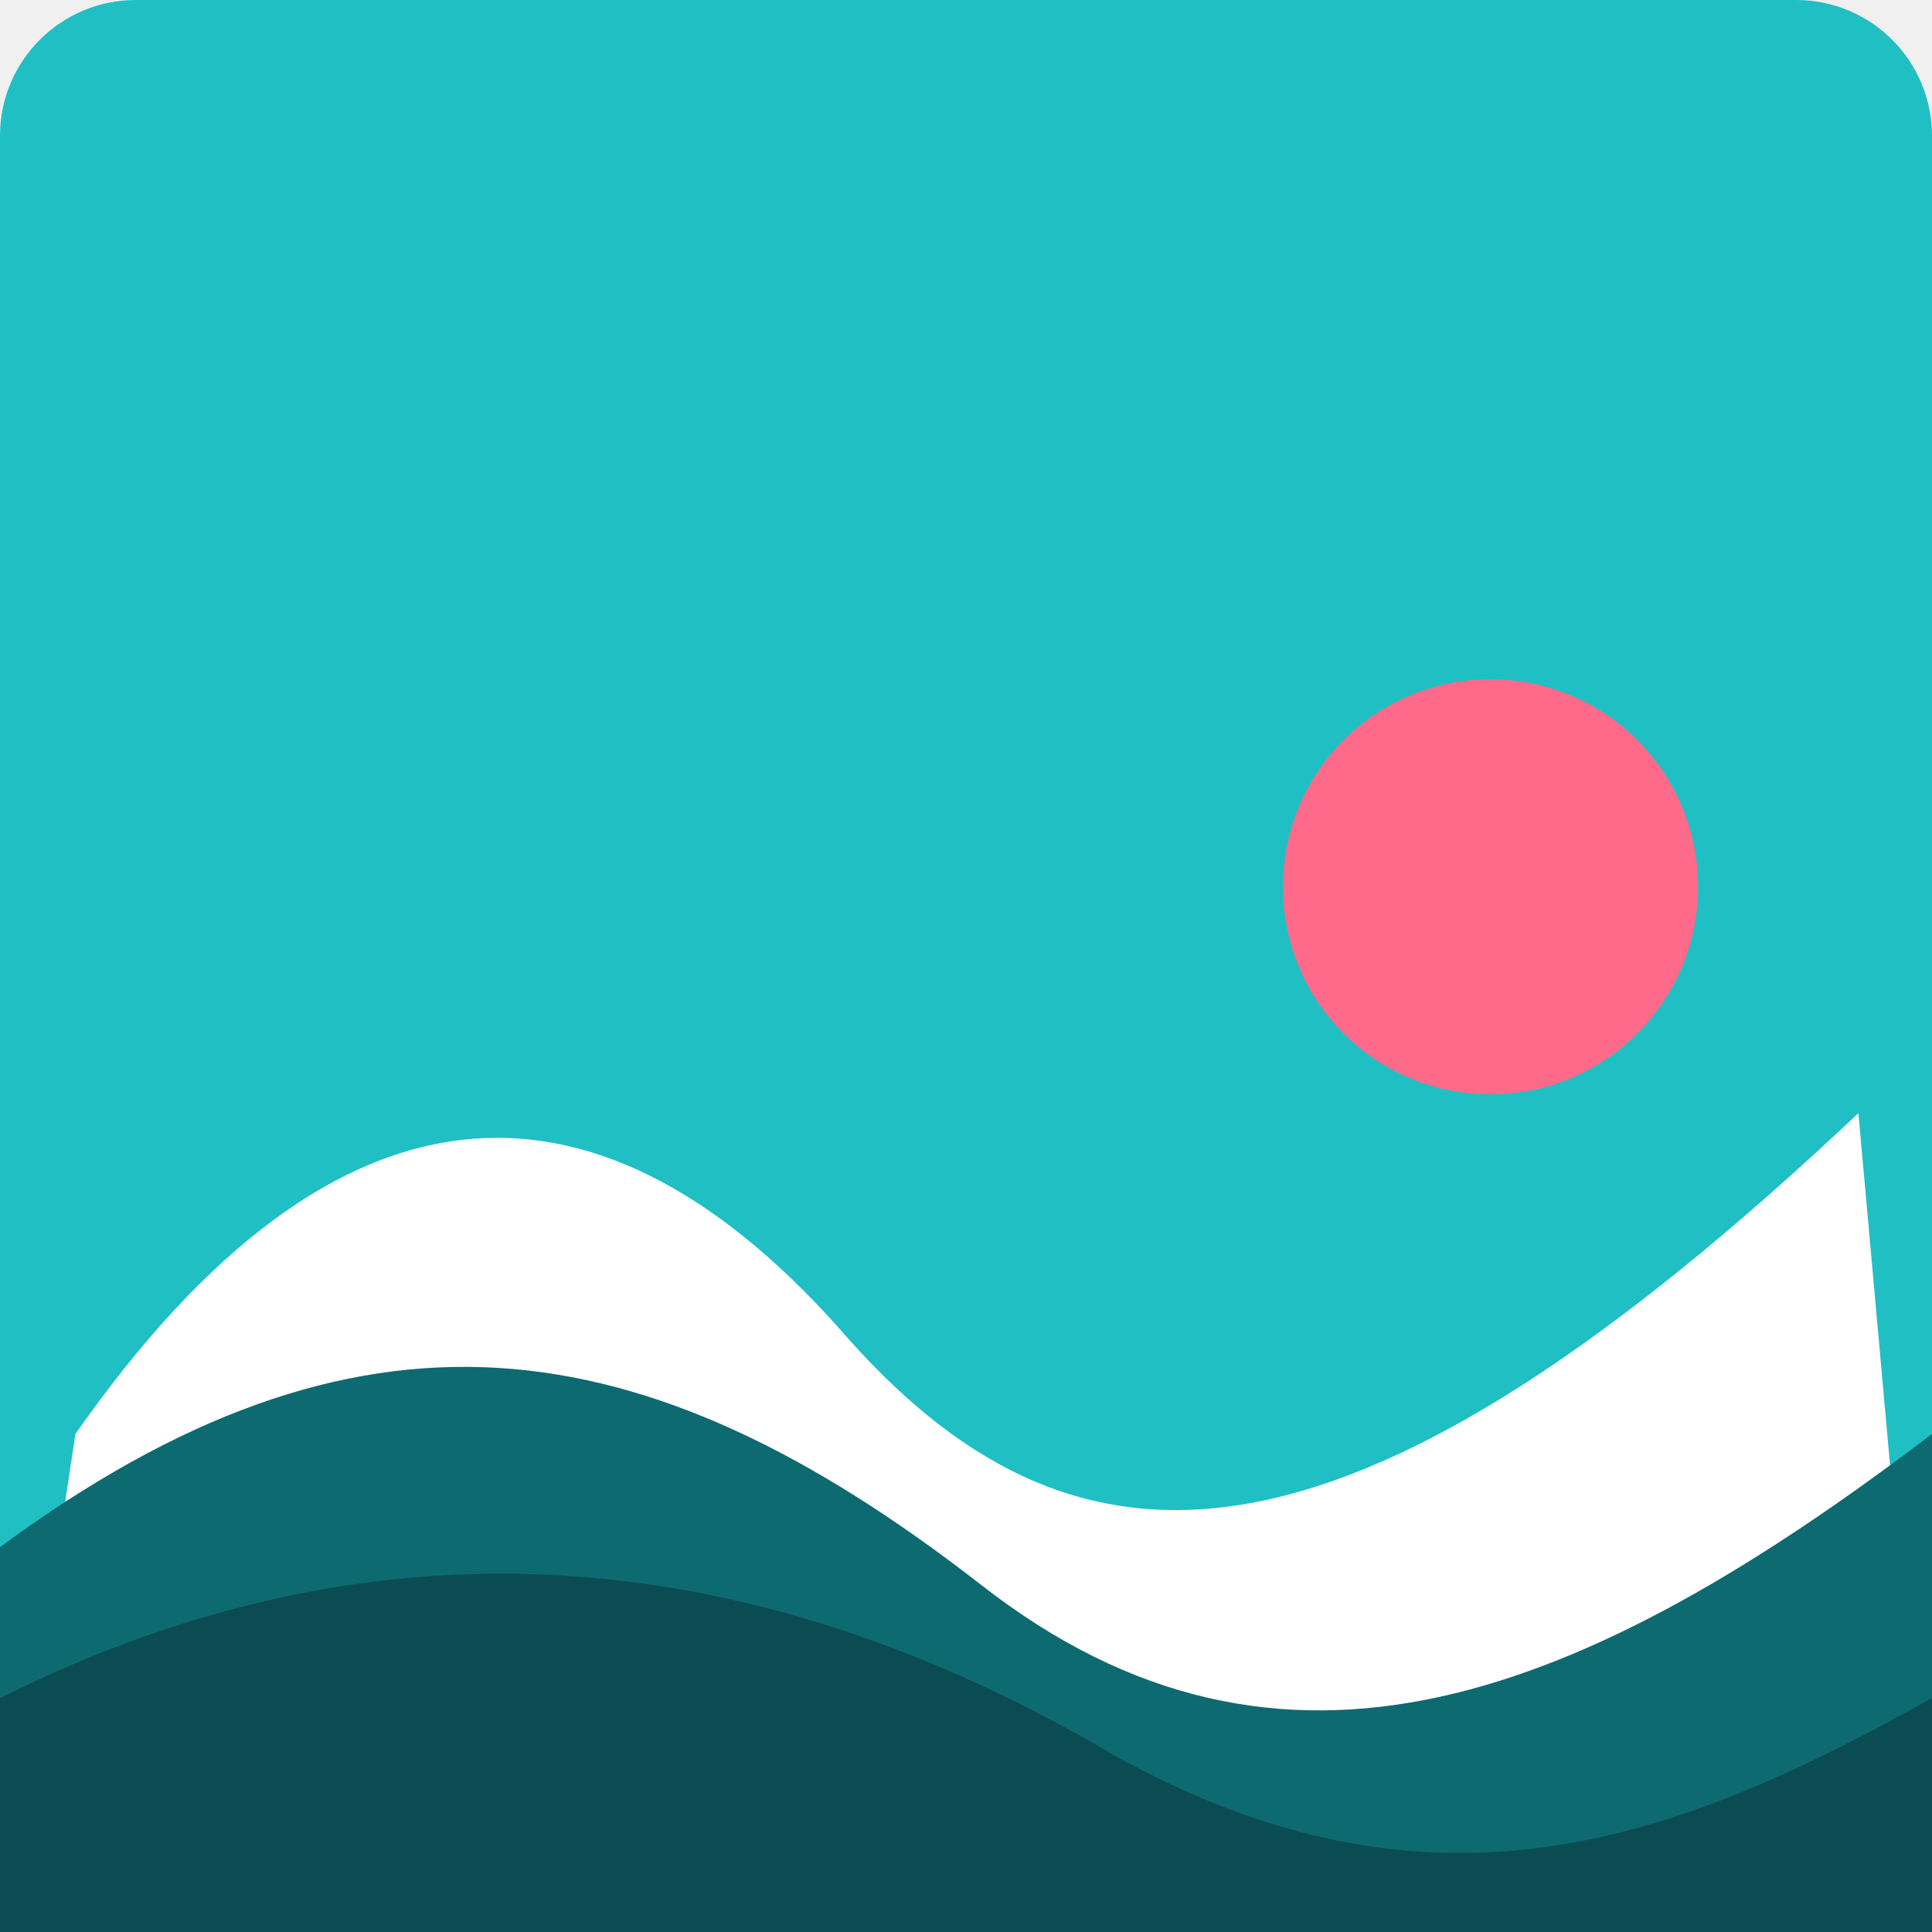
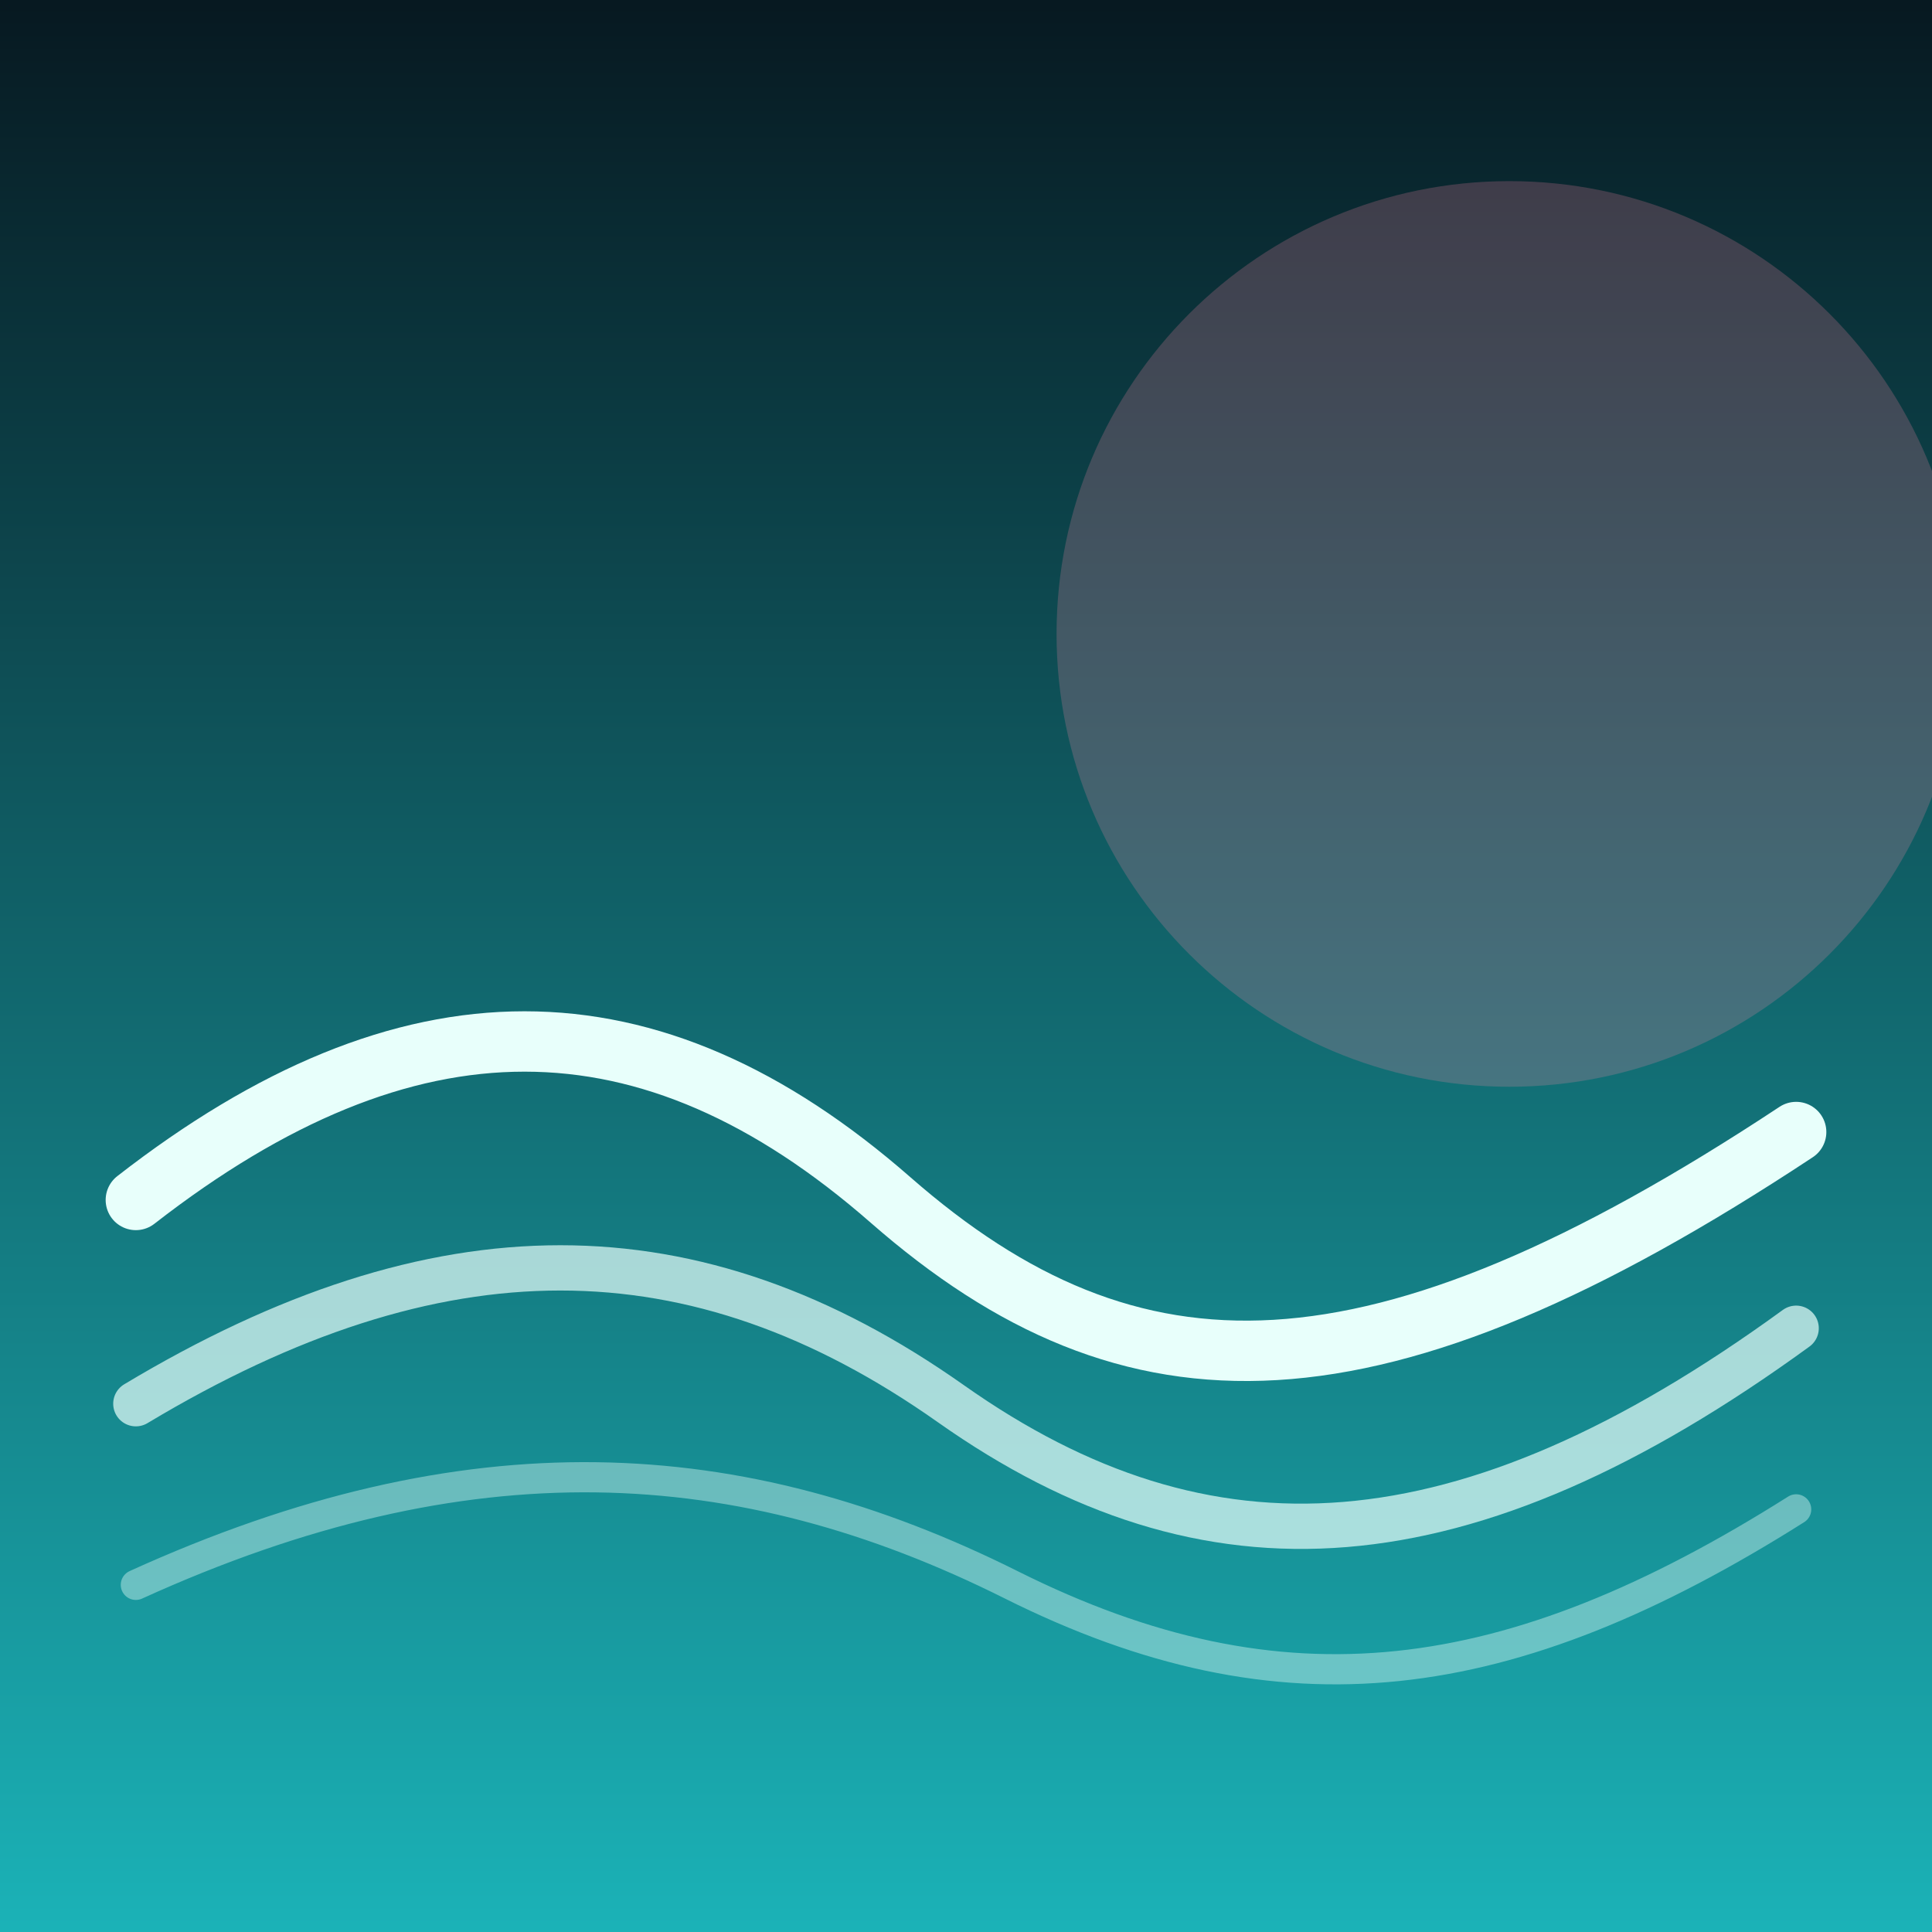
- <svg xmlns="http://www.w3.org/2000/svg" width="1024" height="1024" viewBox="0 0 1024 1024">
-   <rect width="1024" height="1024" rx="72" fill="#20BFC4" />
-   <circle cx="790" cy="470" r="110" fill="#FF6A8A" />
-   <path d="M40 760C180 560 320 560 450 710C575 850 720 840 985 590L1024 1024H0Z" fill="#FFFFFF" />
-   <path d="M0 820C190 680 340 700 520 840C680 965 840 900 1024 760V1024H0Z" fill="#0D6A70" />
-   <path d="M0 900C220 790 420 830 590 930C760 1025 890 975 1024 900V1024H0Z" fill="#0B4C52" />
+ <svg xmlns="http://www.w3.org/2000/svg" viewBox="0 0 512 512">
+   <defs>
+     <linearGradient id="chill" x1="0" y1="0" x2="0" y2="1">
+       <stop offset="0" stop-color="#071820" />
+       <stop offset="1" stop-color="#1BB3B8" />
+     </linearGradient>
+   </defs>
+   <rect width="512" height="512" fill="url(#chill)" />
+   <circle cx="400" cy="168" r="120" fill="#FF8AA8" fill-opacity=".22" />
+   <path d="M36 318C108 262 172 262 236 318C300 374 364 374 476 300" fill="none" stroke="#E8FFFB" stroke-width="16" stroke-linecap="round" />
+   <path d="M36 372C116 324 184 324 252 372C320 420 388 416 476 352" fill="none" stroke="#E8FFFB" stroke-width="12" stroke-linecap="round" opacity=".7" />
+   <path d="M36 420C124 380 196 384 268 420C340 456 400 448 476 400" fill="none" stroke="#E8FFFB" stroke-width="8" stroke-linecap="round" opacity=".4" />
</svg>
